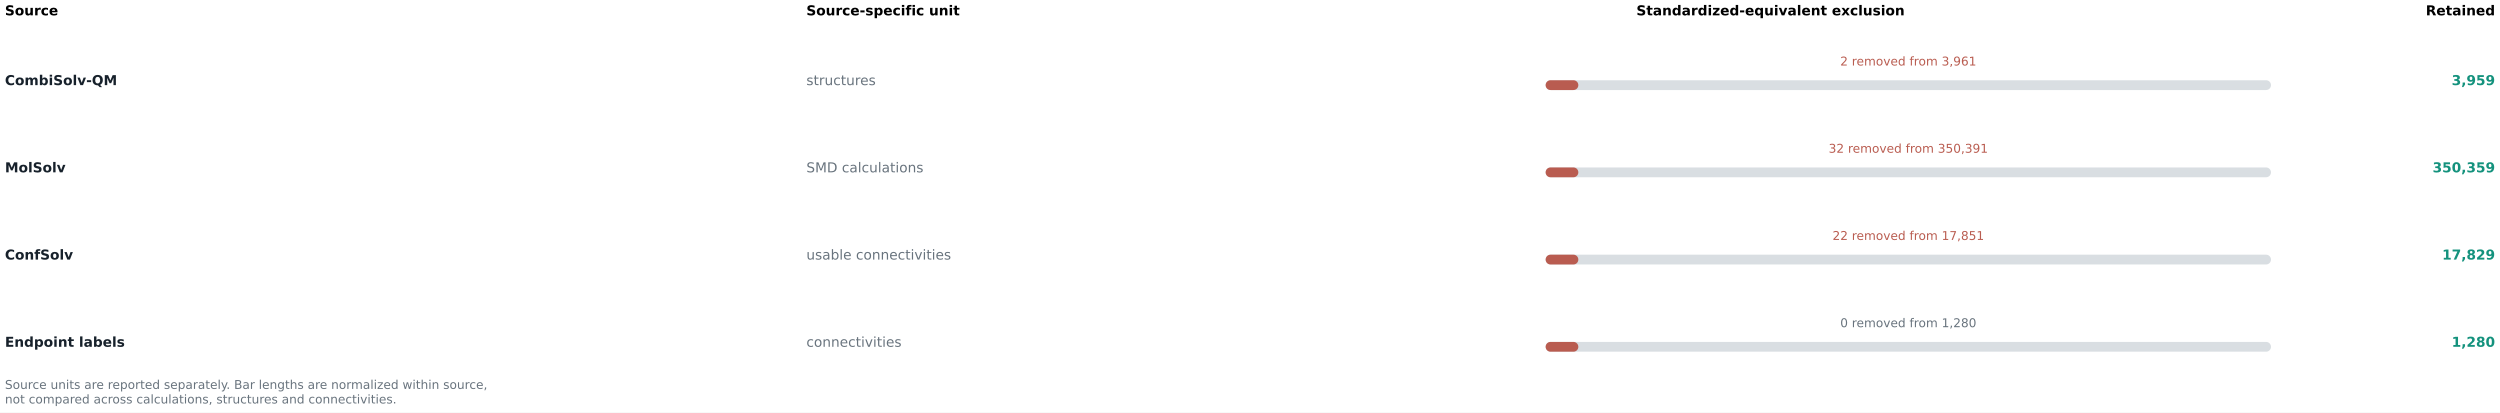
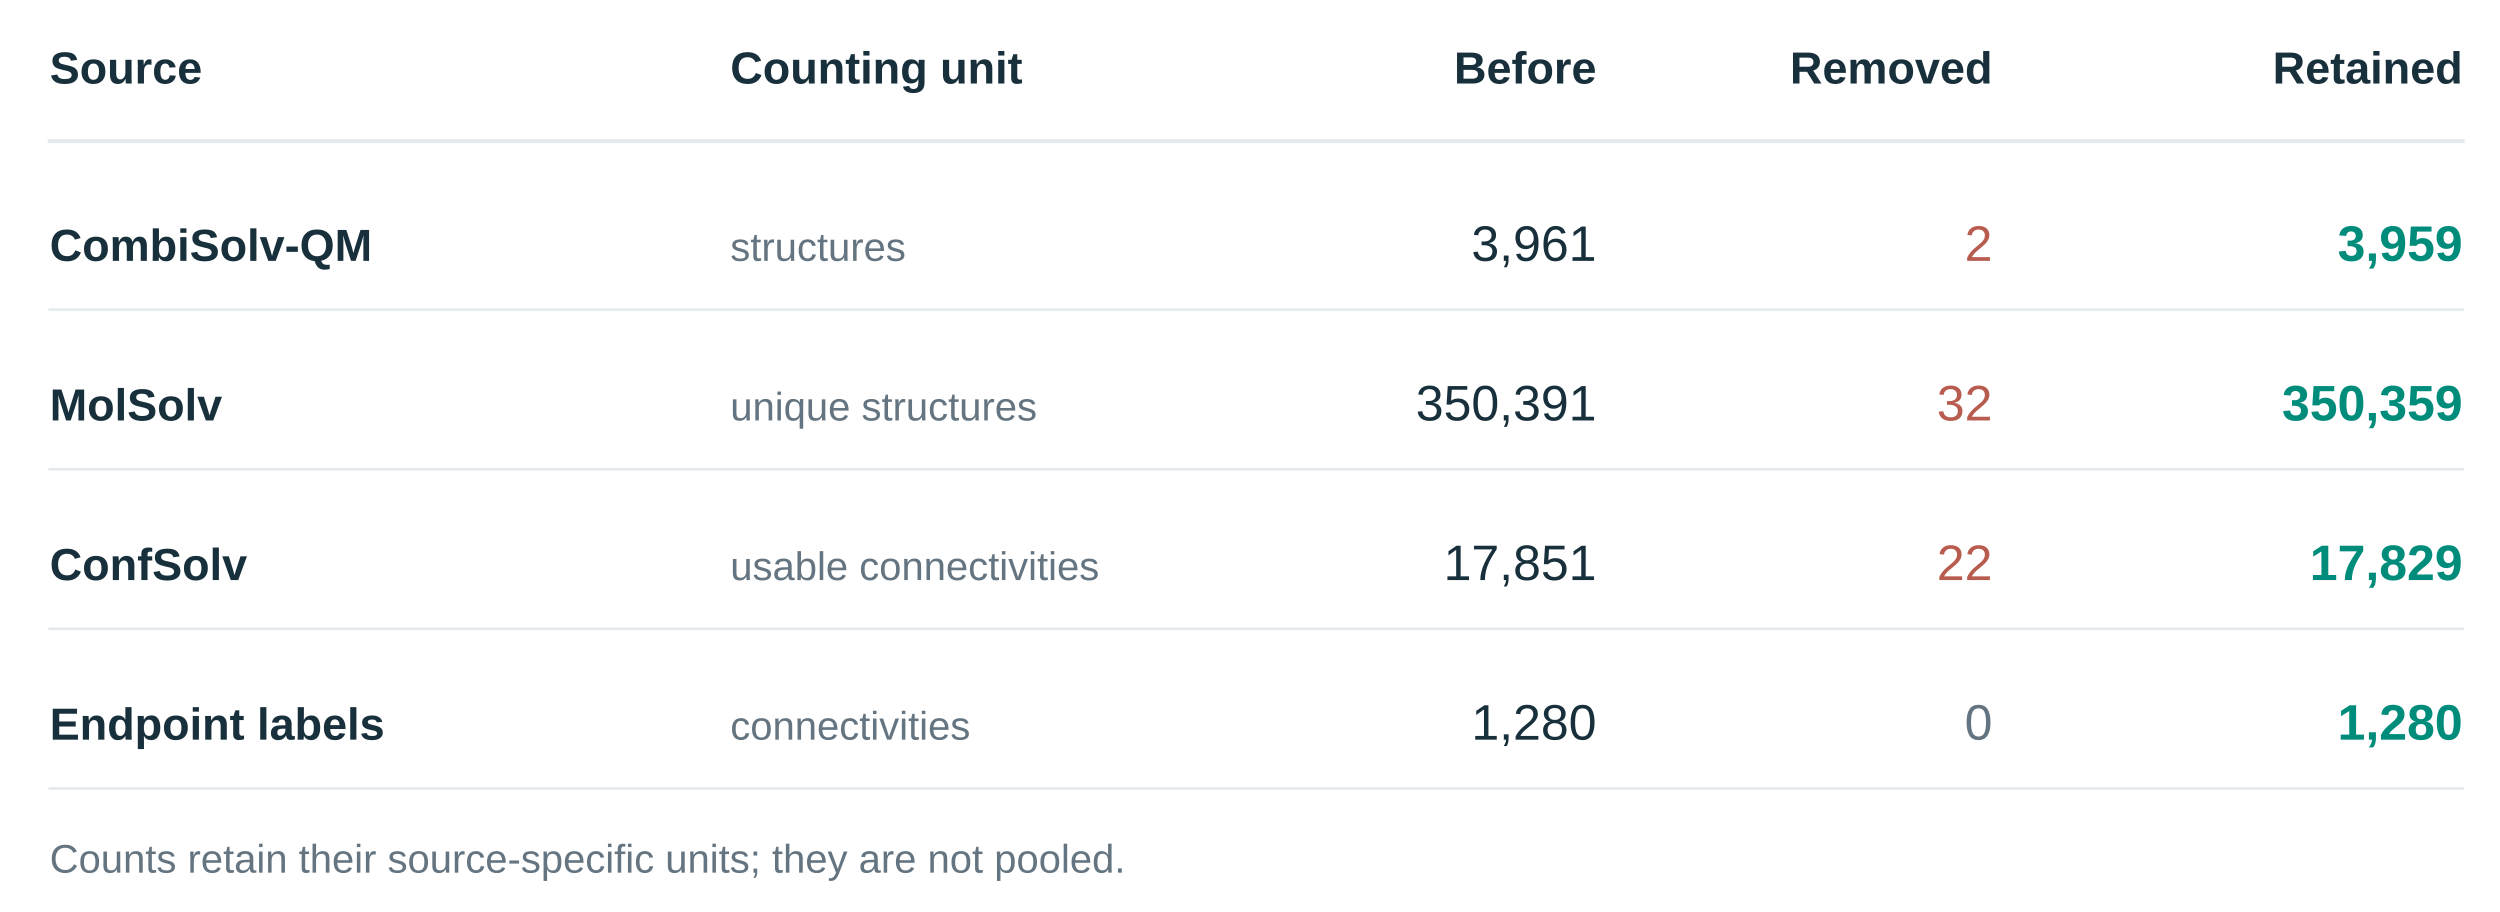
- <svg xmlns="http://www.w3.org/2000/svg" width="1276.063pt" height="210.583pt" viewBox="0 0 1276.063 210.583" version="1.1">
+ <svg xmlns="http://www.w3.org/2000/svg" width="500.206pt" height="182.448pt" viewBox="0 0 500.206 182.448" version="1.1">
  <defs>
    <style type="text/css">*{stroke-linejoin: round; stroke-linecap: butt}</style>
  </defs>
  <g id="figure_1">
    <g id="patch_1">
-       <path d="M -0 210.583 L 1276.063 210.583 L 1276.063 0 L -0 0 z " style="fill: #ffffff" />
+       <path d="M 0 182.448 L 500.206 182.448 L 500.206 0 L 0 0 z " style="fill: #ffffff" />
    </g>
    <g id="axes_1">
      <g id="line2d_1">
-         <path d="M 791.431 43.455 L 1156.667 43.455 " clip-path="url(#pb2bf9d7a94)" style="fill: none; stroke: #d9dee2; stroke-width: 5; stroke-linecap: round" />
+         <path d="M 9.947 28.244 L 492.734 28.244 " clip-path="url(#pc64055a6cf)" style="fill: none; stroke: #e3e9ec; stroke-width: 0.8; stroke-linecap: square" />
      </g>
      <g id="line2d_2">
-         <path d="M 791.431 43.455 L 803.118 43.455 " clip-path="url(#pb2bf9d7a94)" style="fill: none; stroke: #b95c50; stroke-width: 5; stroke-linecap: round" />
+         <path d="M 9.947 61.952 L 492.734 61.952 " clip-path="url(#pc64055a6cf)" style="fill: none; stroke: #e3e9ec; stroke-width: 0.5; stroke-linecap: square" />
      </g>
      <g id="line2d_3">
-         <path d="M 791.431 87.975 L 1156.667 87.975 " clip-path="url(#pb2bf9d7a94)" style="fill: none; stroke: #d9dee2; stroke-width: 5; stroke-linecap: round" />
+         <path d="M 9.947 93.885 L 492.734 93.885 " clip-path="url(#pc64055a6cf)" style="fill: none; stroke: #e3e9ec; stroke-width: 0.5; stroke-linecap: square" />
      </g>
      <g id="line2d_4">
-         <path d="M 791.431 87.975 L 803.118 87.975 " clip-path="url(#pb2bf9d7a94)" style="fill: none; stroke: #b95c50; stroke-width: 5; stroke-linecap: round" />
+         <path d="M 9.947 125.819 L 492.734 125.819 " clip-path="url(#pc64055a6cf)" style="fill: none; stroke: #e3e9ec; stroke-width: 0.5; stroke-linecap: square" />
      </g>
      <g id="line2d_5">
-         <path d="M 791.431 132.495 L 1156.667 132.495 " clip-path="url(#pb2bf9d7a94)" style="fill: none; stroke: #d9dee2; stroke-width: 5; stroke-linecap: round" />
-       </g>
-       <g id="line2d_6">
-         <path d="M 791.431 132.495 L 803.118 132.495 " clip-path="url(#pb2bf9d7a94)" style="fill: none; stroke: #b95c50; stroke-width: 5; stroke-linecap: round" />
-       </g>
-       <g id="line2d_7">
-         <path d="M 791.431 177.015 L 1156.667 177.015 " clip-path="url(#pb2bf9d7a94)" style="fill: none; stroke: #d9dee2; stroke-width: 5; stroke-linecap: round" />
-       </g>
-       <g id="line2d_8">
-         <path d="M 791.431 177.015 L 803.118 177.015 " clip-path="url(#pb2bf9d7a94)" style="fill: none; stroke: #b95c50; stroke-width: 5; stroke-linecap: round" />
+         <path d="M 9.947 157.752 L 492.734 157.752 " clip-path="url(#pc64055a6cf)" style="fill: none; stroke: #e3e9ec; stroke-width: 0.5; stroke-linecap: square" />
      </g>
      <g id="text_1">
-         <text style="font-weight: 700; font-size: 7px; font-family: 'DejaVu Sans'; text-anchor: start" x="2.52" y="7.839" transform="rotate(-0 2.52 7.838906)">Source</text>
+         <text style="font-weight: 700; font-size: 9px; font-family: 'Arial'; text-anchor: start; fill: #18303c" x="9.947" y="16.713" transform="rotate(-0 9.947484 16.71264)">Source</text>
      </g>
      <g id="text_2">
-         <text style="font-weight: 700; font-size: 7px; font-family: 'DejaVu Sans'; text-anchor: start" x="411.585" y="7.839" transform="rotate(-0 411.5847 7.838906)">Source-specific unit</text>
+         <text style="font-weight: 700; font-size: 9px; font-family: 'Arial'; text-anchor: start; fill: #18303c" x="146.118" y="16.713" transform="rotate(-0 146.118 16.71264)">Counting unit</text>
      </g>
      <g id="text_3">
-         <text style="font-weight: 700; font-size: 7px; font-family: 'DejaVu Sans'; text-anchor: start" x="835.259" y="7.839" transform="rotate(-0 835.2589 7.838906)">Standardized-equivalent exclusion</text>
+         <text style="font-weight: 700; font-size: 9px; font-family: 'Arial'; text-anchor: end; fill: #18303c" x="319.426" y="16.713" transform="rotate(-0 319.426 16.71264)">Before</text>
      </g>
      <g id="text_4">
-         <text style="font-weight: 700; font-size: 7px; font-family: 'DejaVu Sans'; text-anchor: end" x="1273.543" y="7.839" transform="rotate(-0 1273.543 7.838906)">Retained</text>
+         <text style="font-weight: 700; font-size: 9px; font-family: 'Arial'; text-anchor: end; fill: #18303c" x="398.652" y="16.713" transform="rotate(-0 398.6525 16.71264)">Removed</text>
      </g>
      <g id="text_5">
-         <text style="font-weight: 700; font-size: 7px; font-family: 'DejaVu Sans'; text-anchor: start; fill: #17212b" x="2.52" y="43.455" transform="rotate(-0 2.52 43.45491)">CombiSolv-QM</text>
+         <text style="font-weight: 700; font-size: 9px; font-family: 'Arial'; text-anchor: end; fill: #18303c" x="492.734" y="16.713" transform="rotate(-0 492.7339 16.71264)">Retained</text>
      </g>
      <g id="text_6">
-         <text style="font-size: 7px; font-family: 'DejaVu Sans'; text-anchor: start; fill: #68737d" x="411.585" y="43.455" transform="rotate(-0 411.5847 43.45491)">structures</text>
+         <text style="font-weight: 700; font-size: 9px; font-family: 'Arial'; text-anchor: start; fill: #18303c" x="9.947" y="52.194" transform="rotate(-0 9.947484 52.19424)">CombiSolv-QM</text>
      </g>
      <g id="text_7">
-         <text style="font-size: 6.2px; font-family: 'DejaVu Sans'; text-anchor: middle; fill: #b95c50" x="974.049" y="33.438" transform="rotate(-0 974.0487 33.43791)">2 removed from 3,961</text>
+         <text style="font-size: 8px; font-family: 'Arial'; text-anchor: start; fill: #647581" x="146.118" y="52.194" transform="rotate(-0 146.118 52.19424)">structures</text>
      </g>
      <g id="text_8">
-         <text style="font-weight: 700; font-size: 7px; font-family: 'DejaVu Sans'; text-anchor: end; fill: #14927d" x="1273.543" y="43.455" transform="rotate(-0 1273.543 43.45491)">3,959</text>
+         <text style="font-size: 10px; font-family: 'Arial'; text-anchor: end; fill: #18303c" x="319.426" y="52.194" transform="rotate(-0 319.426 52.19424)">3,961</text>
      </g>
      <g id="text_9">
-         <text style="font-weight: 700; font-size: 7px; font-family: 'DejaVu Sans'; text-anchor: start; fill: #17212b" x="2.52" y="87.975" transform="rotate(-0 2.52 87.97491)">MolSolv</text>
+         <text style="font-size: 10px; font-family: 'Arial'; text-anchor: end; fill: #b95c50" x="398.652" y="52.194" transform="rotate(-0 398.6525 52.19424)">2</text>
      </g>
      <g id="text_10">
-         <text style="font-size: 7px; font-family: 'DejaVu Sans'; text-anchor: start; fill: #68737d" x="411.585" y="87.975" transform="rotate(-0 411.5847 87.97491)">SMD calculations</text>
+         <text style="font-weight: 700; font-size: 10px; font-family: 'Arial'; text-anchor: end; fill: #008c7a" x="492.734" y="52.194" transform="rotate(-0 492.7339 52.19424)">3,959</text>
      </g>
      <g id="text_11">
-         <text style="font-size: 6.2px; font-family: 'DejaVu Sans'; text-anchor: middle; fill: #b95c50" x="974.049" y="77.958" transform="rotate(-0 974.0487 77.95791)">32 removed from 350,391</text>
+         <text style="font-weight: 700; font-size: 9px; font-family: 'Arial'; text-anchor: start; fill: #18303c" x="9.947" y="84.128" transform="rotate(-0 9.947484 84.12768)">MolSolv</text>
      </g>
      <g id="text_12">
-         <text style="font-weight: 700; font-size: 7px; font-family: 'DejaVu Sans'; text-anchor: end; fill: #14927d" x="1273.543" y="87.975" transform="rotate(-0 1273.543 87.97491)">350,359</text>
+         <text style="font-size: 8px; font-family: 'Arial'; text-anchor: start; fill: #647581" x="146.118" y="84.128" transform="rotate(-0 146.118 84.12768)">unique structures</text>
      </g>
      <g id="text_13">
-         <text style="font-weight: 700; font-size: 7px; font-family: 'DejaVu Sans'; text-anchor: start; fill: #17212b" x="2.52" y="132.495" transform="rotate(-0 2.52 132.4949)">ConfSolv</text>
+         <text style="font-size: 10px; font-family: 'Arial'; text-anchor: end; fill: #18303c" x="319.426" y="84.128" transform="rotate(-0 319.426 84.12768)">350,391</text>
      </g>
      <g id="text_14">
-         <text style="font-size: 7px; font-family: 'DejaVu Sans'; text-anchor: start; fill: #68737d" x="411.585" y="132.495" transform="rotate(-0 411.5847 132.4949)">usable connectivities</text>
+         <text style="font-size: 10px; font-family: 'Arial'; text-anchor: end; fill: #b95c50" x="398.652" y="84.128" transform="rotate(-0 398.6525 84.12768)">32</text>
      </g>
      <g id="text_15">
-         <text style="font-size: 6.2px; font-family: 'DejaVu Sans'; text-anchor: middle; fill: #b95c50" x="974.049" y="122.478" transform="rotate(-0 974.0487 122.4779)">22 removed from 17,851</text>
+         <text style="font-weight: 700; font-size: 10px; font-family: 'Arial'; text-anchor: end; fill: #008c7a" x="492.734" y="84.128" transform="rotate(-0 492.7339 84.12768)">350,359</text>
      </g>
      <g id="text_16">
-         <text style="font-weight: 700; font-size: 7px; font-family: 'DejaVu Sans'; text-anchor: end; fill: #14927d" x="1273.543" y="132.495" transform="rotate(-0 1273.543 132.4949)">17,829</text>
+         <text style="font-weight: 700; font-size: 9px; font-family: 'Arial'; text-anchor: start; fill: #18303c" x="9.947" y="116.061" transform="rotate(-0 9.947484 116.0611)">ConfSolv</text>
      </g>
      <g id="text_17">
-         <text style="font-weight: 700; font-size: 7px; font-family: 'DejaVu Sans'; text-anchor: start; fill: #17212b" x="2.52" y="177.015" transform="rotate(-0 2.52 177.0149)">Endpoint labels</text>
+         <text style="font-size: 8px; font-family: 'Arial'; text-anchor: start; fill: #647581" x="146.118" y="116.061" transform="rotate(-0 146.118 116.0611)">usable connectivities</text>
      </g>
      <g id="text_18">
-         <text style="font-size: 7px; font-family: 'DejaVu Sans'; text-anchor: start; fill: #68737d" x="411.585" y="177.015" transform="rotate(-0 411.5847 177.0149)">connectivities</text>
+         <text style="font-size: 10px; font-family: 'Arial'; text-anchor: end; fill: #18303c" x="319.426" y="116.061" transform="rotate(-0 319.426 116.0611)">17,851</text>
      </g>
      <g id="text_19">
-         <text style="font-size: 6.2px; font-family: 'DejaVu Sans'; text-anchor: middle; fill: #68737d" x="974.049" y="166.998" transform="rotate(-0 974.0487 166.9979)">0 removed from 1,280</text>
+         <text style="font-size: 10px; font-family: 'Arial'; text-anchor: end; fill: #b95c50" x="398.652" y="116.061" transform="rotate(-0 398.6525 116.0611)">22</text>
      </g>
      <g id="text_20">
-         <text style="font-weight: 700; font-size: 7px; font-family: 'DejaVu Sans'; text-anchor: end; fill: #14927d" x="1273.543" y="177.015" transform="rotate(-0 1273.543 177.0149)">1,280</text>
+         <text style="font-weight: 700; font-size: 10px; font-family: 'Arial'; text-anchor: end; fill: #008c7a" x="492.734" y="116.061" transform="rotate(-0 492.7339 116.0611)">17,829</text>
      </g>
      <g id="text_21">
-         <text style="font-size: 6.2px; font-family: 'DejaVu Sans'; fill: #68737d" transform="translate(2.52 198.5112)">Source units are reported separately. Bar lengths are normalized within source,</text>
-         <text style="font-size: 6.2px; font-family: 'DejaVu Sans'; fill: #68737d" transform="translate(2.52 205.9529)">not compared across calculations, structures and connectivities.</text>
+         <text style="font-weight: 700; font-size: 9px; font-family: 'Arial'; text-anchor: start; fill: #18303c" x="9.947" y="147.995" transform="rotate(-0 9.947484 147.9946)">Endpoint labels</text>
+       </g>
+       <g id="text_22">
+         <text style="font-size: 8px; font-family: 'Arial'; text-anchor: start; fill: #647581" x="146.118" y="147.995" transform="rotate(-0 146.118 147.9946)">connectivities</text>
+       </g>
+       <g id="text_23">
+         <text style="font-size: 10px; font-family: 'Arial'; text-anchor: end; fill: #18303c" x="319.426" y="147.995" transform="rotate(-0 319.426 147.9946)">1,280</text>
+       </g>
+       <g id="text_24">
+         <text style="font-size: 10px; font-family: 'Arial'; text-anchor: end; fill: #647581" x="398.652" y="147.995" transform="rotate(-0 398.6525 147.9946)">0</text>
+       </g>
+       <g id="text_25">
+         <text style="font-weight: 700; font-size: 10px; font-family: 'Arial'; text-anchor: end; fill: #008c7a" x="492.734" y="147.995" transform="rotate(-0 492.7339 147.9946)">1,280</text>
+       </g>
+       <g id="text_26">
+         <text style="font-size: 8px; font-family: 'Arial'; text-anchor: start; fill: #647581" x="9.947" y="174.606" transform="rotate(-0 9.947484 174.6058)">Counts retain their source-specific units; they are not pooled.</text>
      </g>
    </g>
  </g>
  <defs>
-     <clipPath id="pb2bf9d7a94">
-       <rect x="773.169" y="36.777" width="401.76" height="146.916" />
+     <clipPath id="pc64055a6cf">
+       <rect x="2.52" y="2.52" width="495.166" height="177.408" />
    </clipPath>
  </defs>
</svg>
